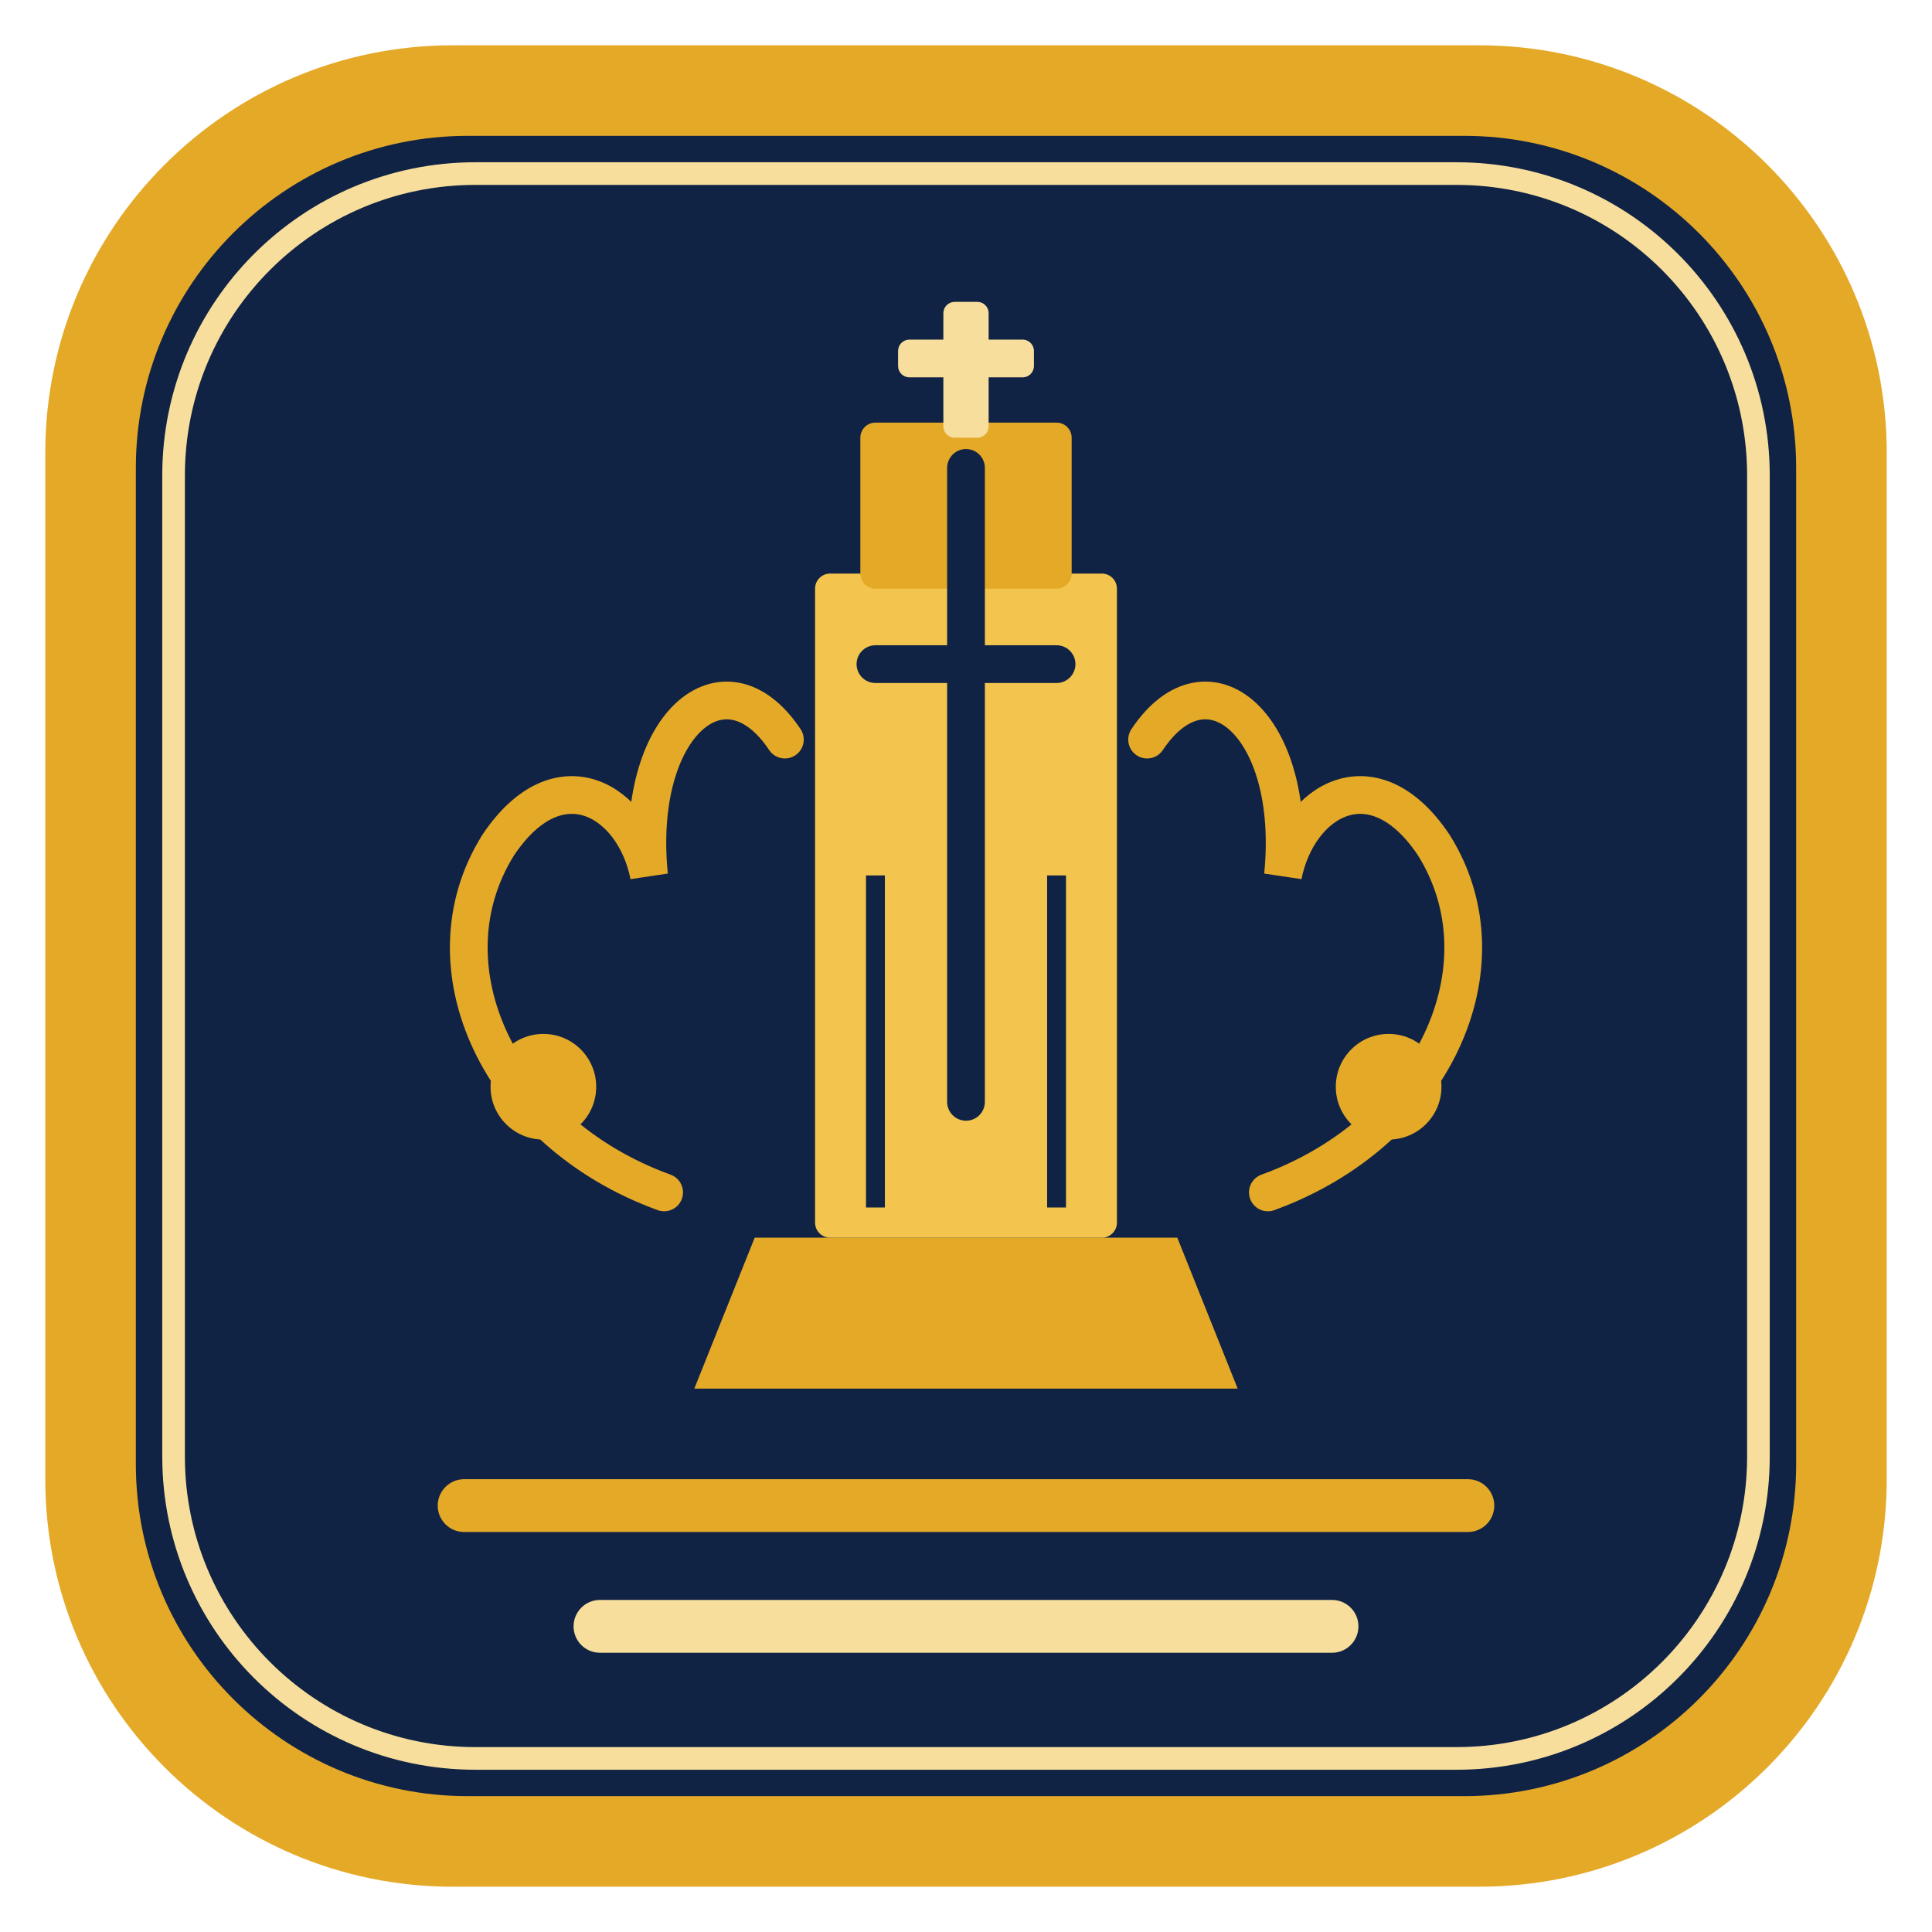
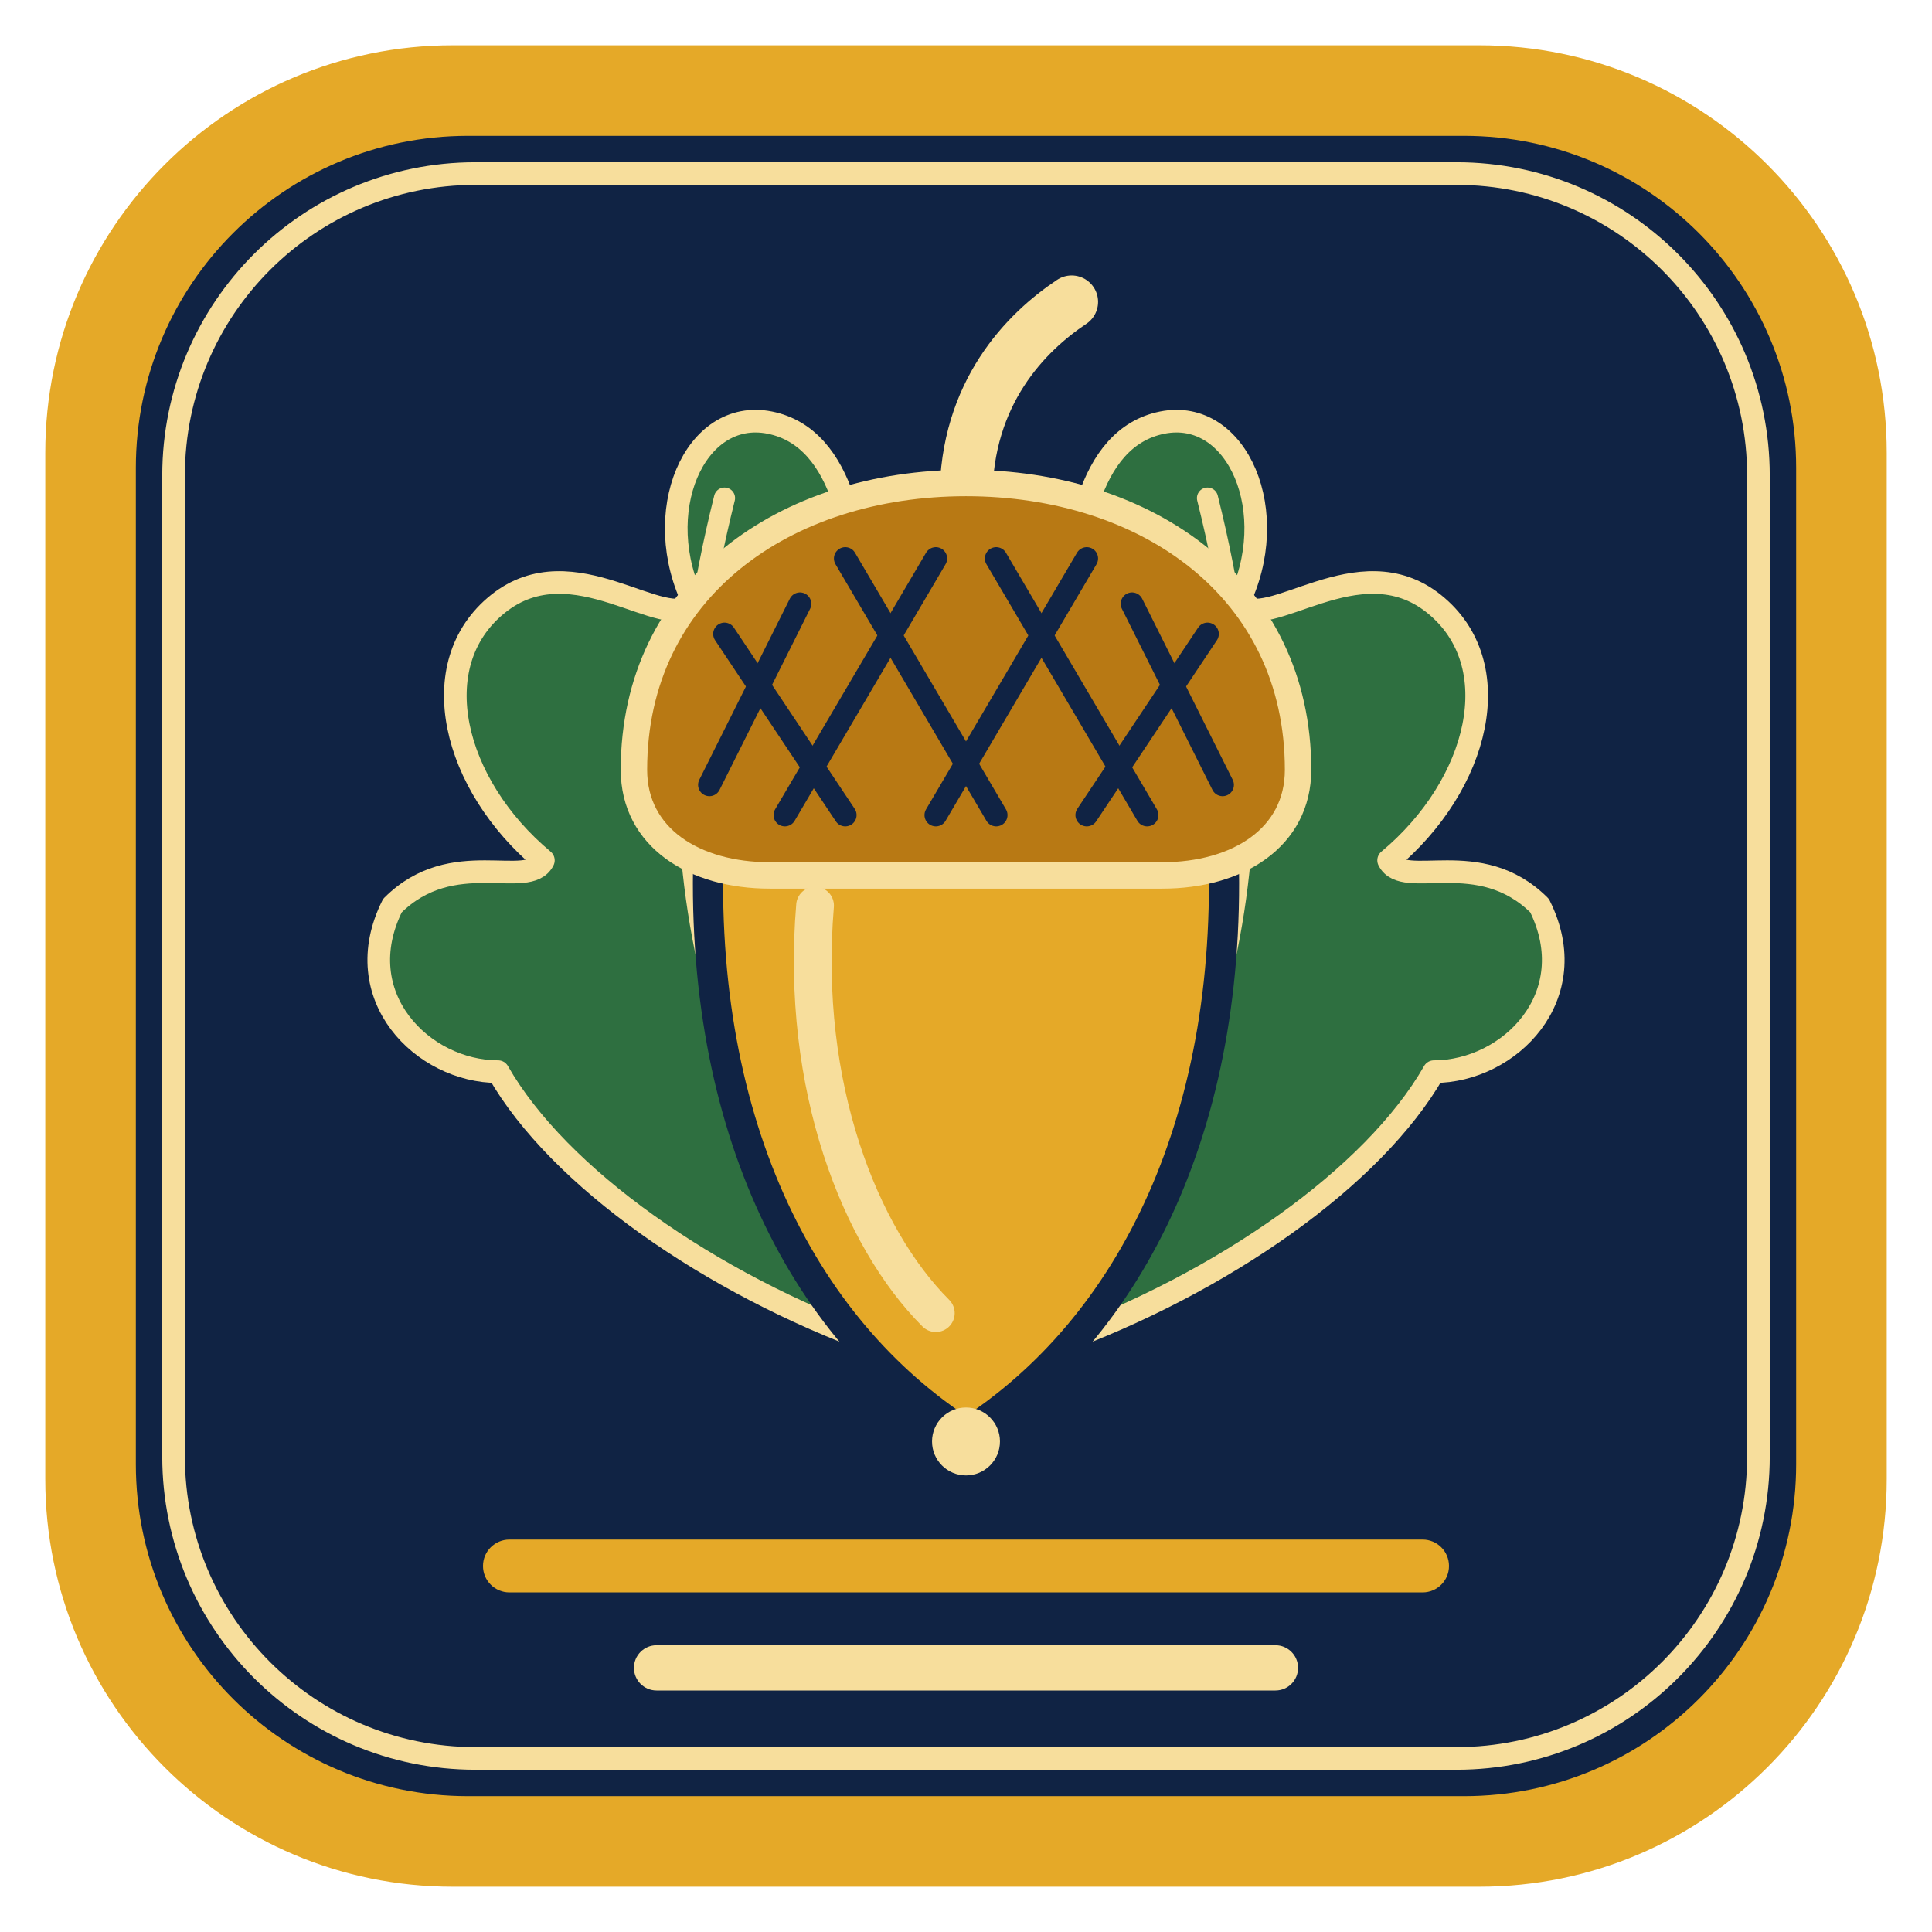
<svg xmlns="http://www.w3.org/2000/svg" viewBox="0 0 256 256" width="256" height="256">
  <rect x="6" y="6" width="244" height="244" rx="54" fill="#e5a928" />
  <rect x="18" y="18" width="220" height="220" rx="44" fill="#102344" />
  <rect x="23" y="23" width="210" height="210" rx="40" fill="none" stroke="#f7de9c" stroke-width="3" />
-   <path d="M 88 158 C 66 150 56 128 66 112 C 74 100 84 106 86 116 C 84 96 96 86 104 98" fill="none" stroke="#e5a928" stroke-width="5" stroke-linecap="round" />
-   <path d="M 168 158 C 190 150 200 128 190 112 C 182 100 172 106 170 116 C 172 96 160 86 152 98" fill="none" stroke="#e5a928" stroke-width="5" stroke-linecap="round" />
-   <circle cx="72" cy="144" r="7" fill="#e5a928" />
-   <circle cx="184" cy="144" r="7" fill="#e5a928" />
-   <path d="M 92 184 L 164 184 L 156 164 L 100 164 Z" fill="#e5a928" />
-   <rect x="108" y="76" width="40" height="88" rx="2" fill="#f3c44e" />
-   <rect x="114" y="56" width="28" height="22" rx="2" fill="#e5a928" />
-   <rect x="125" y="40" width="6" height="18" rx="1.5" fill="#f7de9c" />
-   <rect x="119" y="45" width="18" height="5" rx="1.5" fill="#f7de9c" />
-   <line x1="128" y1="62" x2="128" y2="146" stroke="#102344" stroke-width="5" stroke-linecap="round" />
-   <line x1="116" y1="88" x2="140" y2="88" stroke="#102344" stroke-width="5" stroke-linecap="round" />
-   <line x1="116" y1="116" x2="116" y2="160" stroke="#102344" stroke-width="2.5" />
-   <line x1="140" y1="116" x2="140" y2="160" stroke="#102344" stroke-width="2.5" />
-   <rect x="58" y="196" width="140" height="7" rx="3.5" fill="#e5a928" />
-   <rect x="76" y="212" width="104" height="7" rx="3.5" fill="#f7de9c" />
+   <path d="M 116 178            C 94 170, 74 156, 66 142            C 56 142, 46 132, 52 120            C 60 112, 70 118, 72 114            C 60 104, 56 88, 66 80            C 76 72, 88 84, 92 80            C 86 68, 92 54, 102 56            C 112 58, 114 72, 114 84            Z" fill="#2e6f40" stroke="#f7de9c" stroke-width="3" stroke-linejoin="round" />
+   <path d="M 114 172 C 96 146, 84 114, 96 66" fill="none" stroke="#f7de9c" stroke-width="2.8" stroke-linecap="round" />
+   <path d="M 140 178            C 162 170, 182 156, 190 142            C 200 142, 210 132, 204 120            C 196 112, 186 118, 184 114            C 196 104, 200 88, 190 80            C 180 72, 168 84, 164 80            C 170 68, 164 54, 154 56            C 144 58, 142 72, 142 84            Z" fill="#2e6f40" stroke="#f7de9c" stroke-width="3" stroke-linejoin="round" />
+   <path d="M 142 172 C 160 146, 172 114, 160 66" fill="none" stroke="#f7de9c" stroke-width="2.8" stroke-linecap="round" />
+   <path d="M 128 66 C 128 52, 136 44, 142 40" fill="none" stroke="#f7de9c" stroke-width="7" stroke-linecap="round" />
+   <path d="M 94 110            L 162 110            C 164 148, 150 176, 128 190            C 106 176, 92 148, 94 110 Z" fill="#e5a928" stroke="#102344" stroke-width="4" stroke-linejoin="round" />
+   <path d="M 108 120 C 106 144, 114 164, 124 174" fill="none" stroke="#f7de9c" stroke-width="5" stroke-linecap="round" />
+   <circle cx="128" cy="191" r="4.5" fill="#f7de9c" />
+   <path d="M 84 102            C 84 78, 104 64, 128 64            C 152 64, 172 78, 172 102            C 172 111, 164 116, 154 116            L 102 116            C 92 116, 84 111, 84 102 Z" fill="#b87914" stroke="#f7de9c" stroke-width="3.5" stroke-linejoin="round" />
+   <path d="M 96 84 L 112 108 M 112 74 L 132 108 M 132 74 L 152 108 M 150 80 L 162 104" stroke="#102344" stroke-width="3" stroke-linecap="round" />
+   <path d="M 160 84 L 144 108 M 144 74 L 124 108 M 124 74 L 104 108 M 106 80 L 94 104" stroke="#102344" stroke-width="3" stroke-linecap="round" />
+   <rect x="64" y="204" width="128" height="7" rx="3.5" fill="#e5a928" />
+   <rect x="84" y="218" width="88" height="6" rx="3" fill="#f7de9c" />
</svg>
